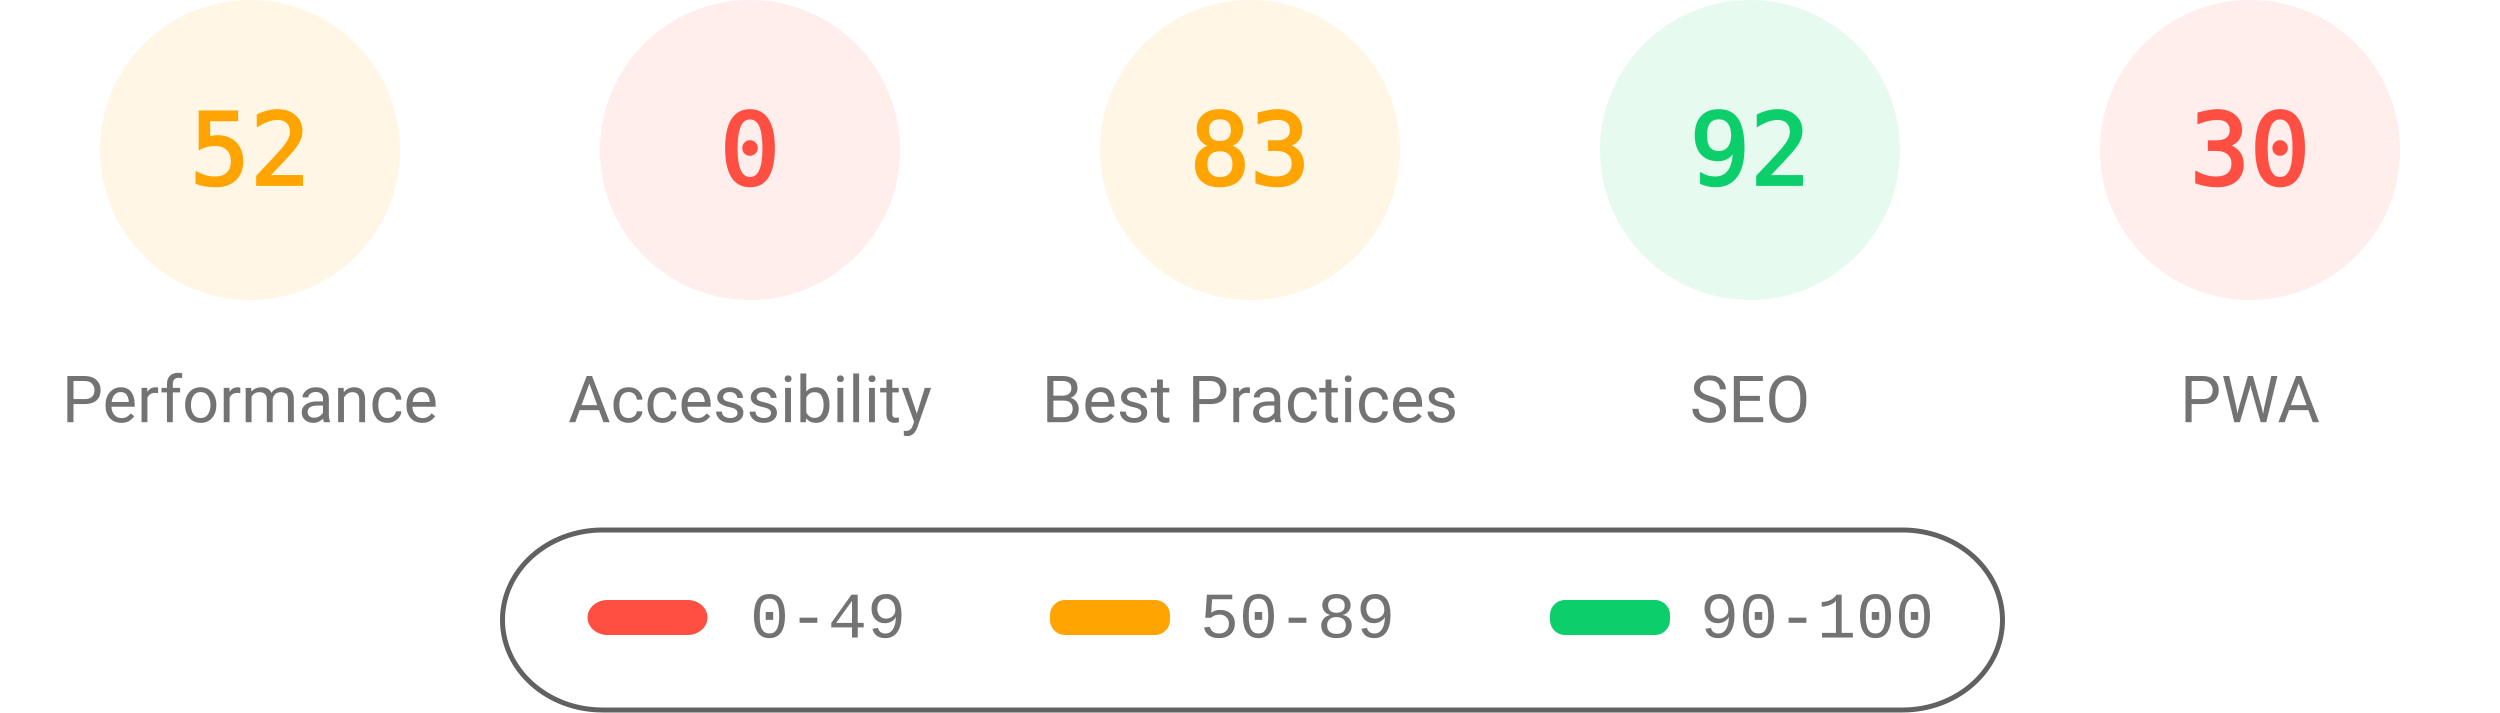
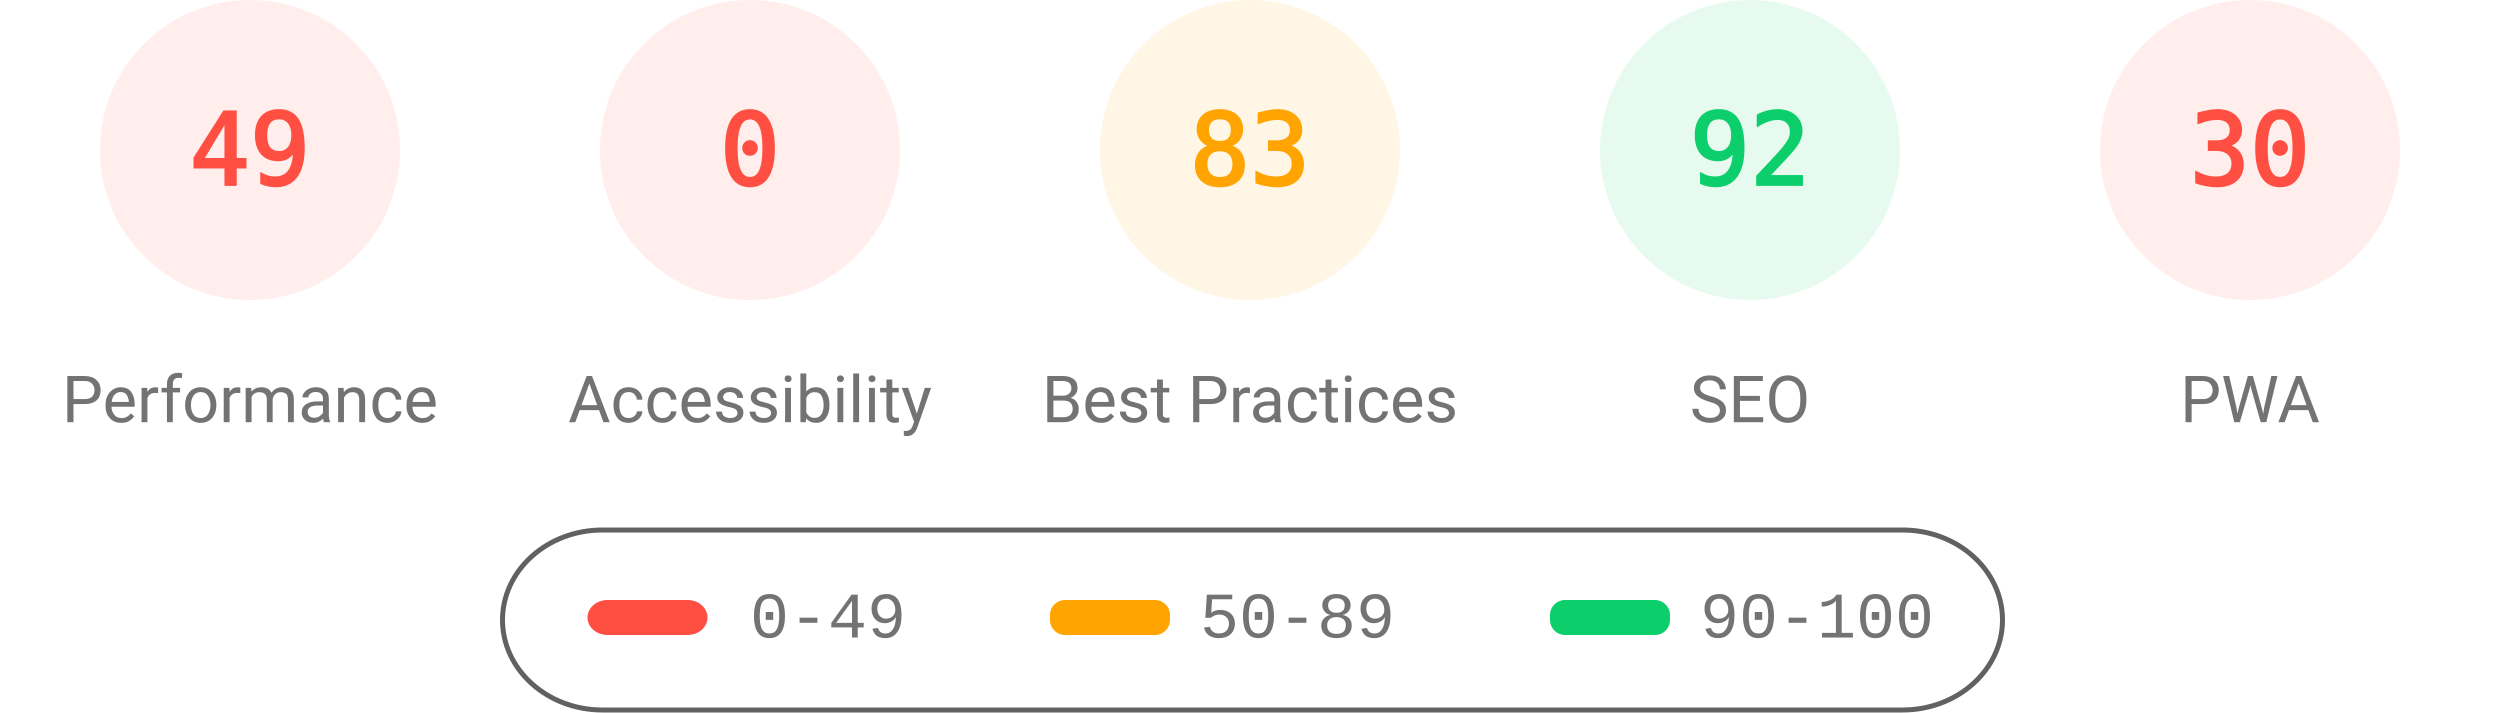
<svg xmlns="http://www.w3.org/2000/svg" fill="none" width="1000" height="285">
  <style>.gauge-base{opacity:.1}.gauge-arc{fill:none;animation-delay:250ms;stroke-linecap:round;transform:rotate(-90deg);transform-origin:100px 60px;animation:load-gauge 1s ease forwards}.guage-text{font-size:40px;font-family:monospace;text-align:center}.guage-red{color:#ff4e42;fill:#ff4e42;stroke:#ff4e42}.guage-orange{color:#ffa400;fill:#ffa400;stroke:#ffa400}.guage-green{color:#0cce6b;fill:#0cce6b;stroke:#0cce6b}.guage-undefined{color:#5c5c5c;fill:#5c5c5c;stroke:#5c5c5c}.guage-title{color:#737373;fill:#737373;stroke:none;font-size:26px;line-height:26px;font-family:Roboto,Halvetica,Arial,sans-serif}@keyframes load-gauge{from{stroke-dasharray:0 352.858}}</style>
-   <svg class="guage-div guage-perf guage-orange" viewBox="0 0 200 200" width="200" height="200">
+   <svg class="guage-div guage-perf guage-red" viewBox="0 0 200 200" width="200" height="200">
    <circle class="gauge-base" r="56" cx="100" cy="60" stroke-width="8" />
-     <circle class="gauge-arc guage-arc-1" r="56" cx="100" cy="60" stroke-width="8" style="stroke-dasharray:182.966,351.858" />
-     <text class="guage-text" x="100" y="60" alignment-baseline="central" dominant-baseline="central" text-anchor="middle">52</text>
+     <circle class="gauge-arc guage-arc-1" r="56" cx="100" cy="60" stroke-width="8" style="stroke-dasharray:172.41,351.858" />
+     <text class="guage-text" x="100" y="60" alignment-baseline="central" dominant-baseline="central" text-anchor="middle">49</text>
    <text class="guage-title" x="100" y="160" alignment-baseline="central" dominant-baseline="central" text-anchor="middle">Performance</text>
  </svg>
  <svg class="guage-div guage-acc guage-red" viewBox="0 0 200 200" width="200" height="200" x="200">
    <circle class="gauge-base" r="56" cx="100" cy="60" stroke-width="8" />
    <circle class="gauge-arc guage-arc-2" r="56" cx="100" cy="60" stroke-width="8" style="stroke-dasharray:0,351.858" />
    <text class="guage-text" x="100" y="60" alignment-baseline="central" dominant-baseline="central" text-anchor="middle">0</text>
    <text class="guage-title" x="100" y="160" alignment-baseline="central" dominant-baseline="central" text-anchor="middle">Accessibility</text>
  </svg>
  <svg class="guage-div guage-best guage-orange" viewBox="0 0 200 200" width="200" height="200" x="400">
    <circle class="gauge-base" r="56" cx="100" cy="60" stroke-width="8" />
    <circle class="gauge-arc guage-arc-3" r="56" cx="100" cy="60" stroke-width="8" style="stroke-dasharray:292.042,351.858" />
    <text class="guage-text" x="100" y="60" alignment-baseline="central" dominant-baseline="central" text-anchor="middle">83</text>
    <text class="guage-title" x="100" y="160" alignment-baseline="central" dominant-baseline="central" text-anchor="middle">Best Practices</text>
  </svg>
  <svg class="guage-div guage-seo guage-green" viewBox="0 0 200 200" width="200" height="200" x="600">
    <circle class="gauge-base" r="56" cx="100" cy="60" stroke-width="8" />
    <circle class="gauge-arc guage-arc-4" r="56" cx="100" cy="60" stroke-width="8" style="stroke-dasharray:323.709,351.858" />
    <text class="guage-text" x="100" y="60" alignment-baseline="central" dominant-baseline="central" text-anchor="middle">92</text>
    <text class="guage-title" x="100" y="160" alignment-baseline="central" dominant-baseline="central" text-anchor="middle">SEO</text>
  </svg>
  <svg class="guage-div guage-pwa guage-red" viewBox="0 0 200 200" width="200" height="200" x="800">
    <circle class="gauge-base" r="56" cx="100" cy="60" stroke-width="8" />
    <circle class="gauge-arc guage-arc-4" r="56" cx="100" cy="60" stroke-width="8" style="stroke-dasharray:105.557,351.858" />
    <text class="guage-text" x="100" y="60" alignment-baseline="central" dominant-baseline="central" text-anchor="middle">30</text>
    <text class="guage-title" x="100" y="160" alignment-baseline="central" dominant-baseline="central" text-anchor="middle">PWA</text>
  </svg>
  <svg width="604" height="76" x="200" y="210">
    <path fill="none" id="canvas_background" d="M-1-1h604v80H-1z" />
    <rect fill-opacity="0" stroke="#616161" stroke-width="2" rx="40" id="svg_2" height="72" width="600" y="2" x="1" fill="#000" />
    <rect stroke="#000" rx="8" id="svg_3" height="14" width="48" y="30" x="35" stroke-opacity="null" stroke-width="0" fill="#ff4e42" />
    <rect stroke="#000" rx="6" id="svg_4" height="14" width="48" y="30" x="220" stroke-opacity="null" stroke-width="0" fill="#ffa400" />
    <rect stroke="#000" rx="6" id="svg_5" height="14" width="48" y="30" x="420" stroke-opacity="null" stroke-width="0" fill="#0cce6b" />
    <text xml:space="preserve" text-anchor="start" font-family="'Courier New', Courier, monospace" font-size="26" id="svg_6" y="45" x="100" stroke-opacity="null" stroke-width="0" stroke="#000" fill="#737373">0-49</text>
    <text xml:space="preserve" text-anchor="start" font-family="'Courier New', Courier, monospace" font-size="26" id="svg_7" y="45" x="280" stroke-opacity="null" stroke-width="0" stroke="#000" fill="#737373">50-89</text>
    <text xml:space="preserve" text-anchor="start" font-family="'Courier New', Courier, monospace" font-size="26" id="svg_8" y="45" x="480" stroke-opacity="null" stroke-width="0" stroke="#000" fill="#737373">90-100</text>
  </svg>
</svg>
